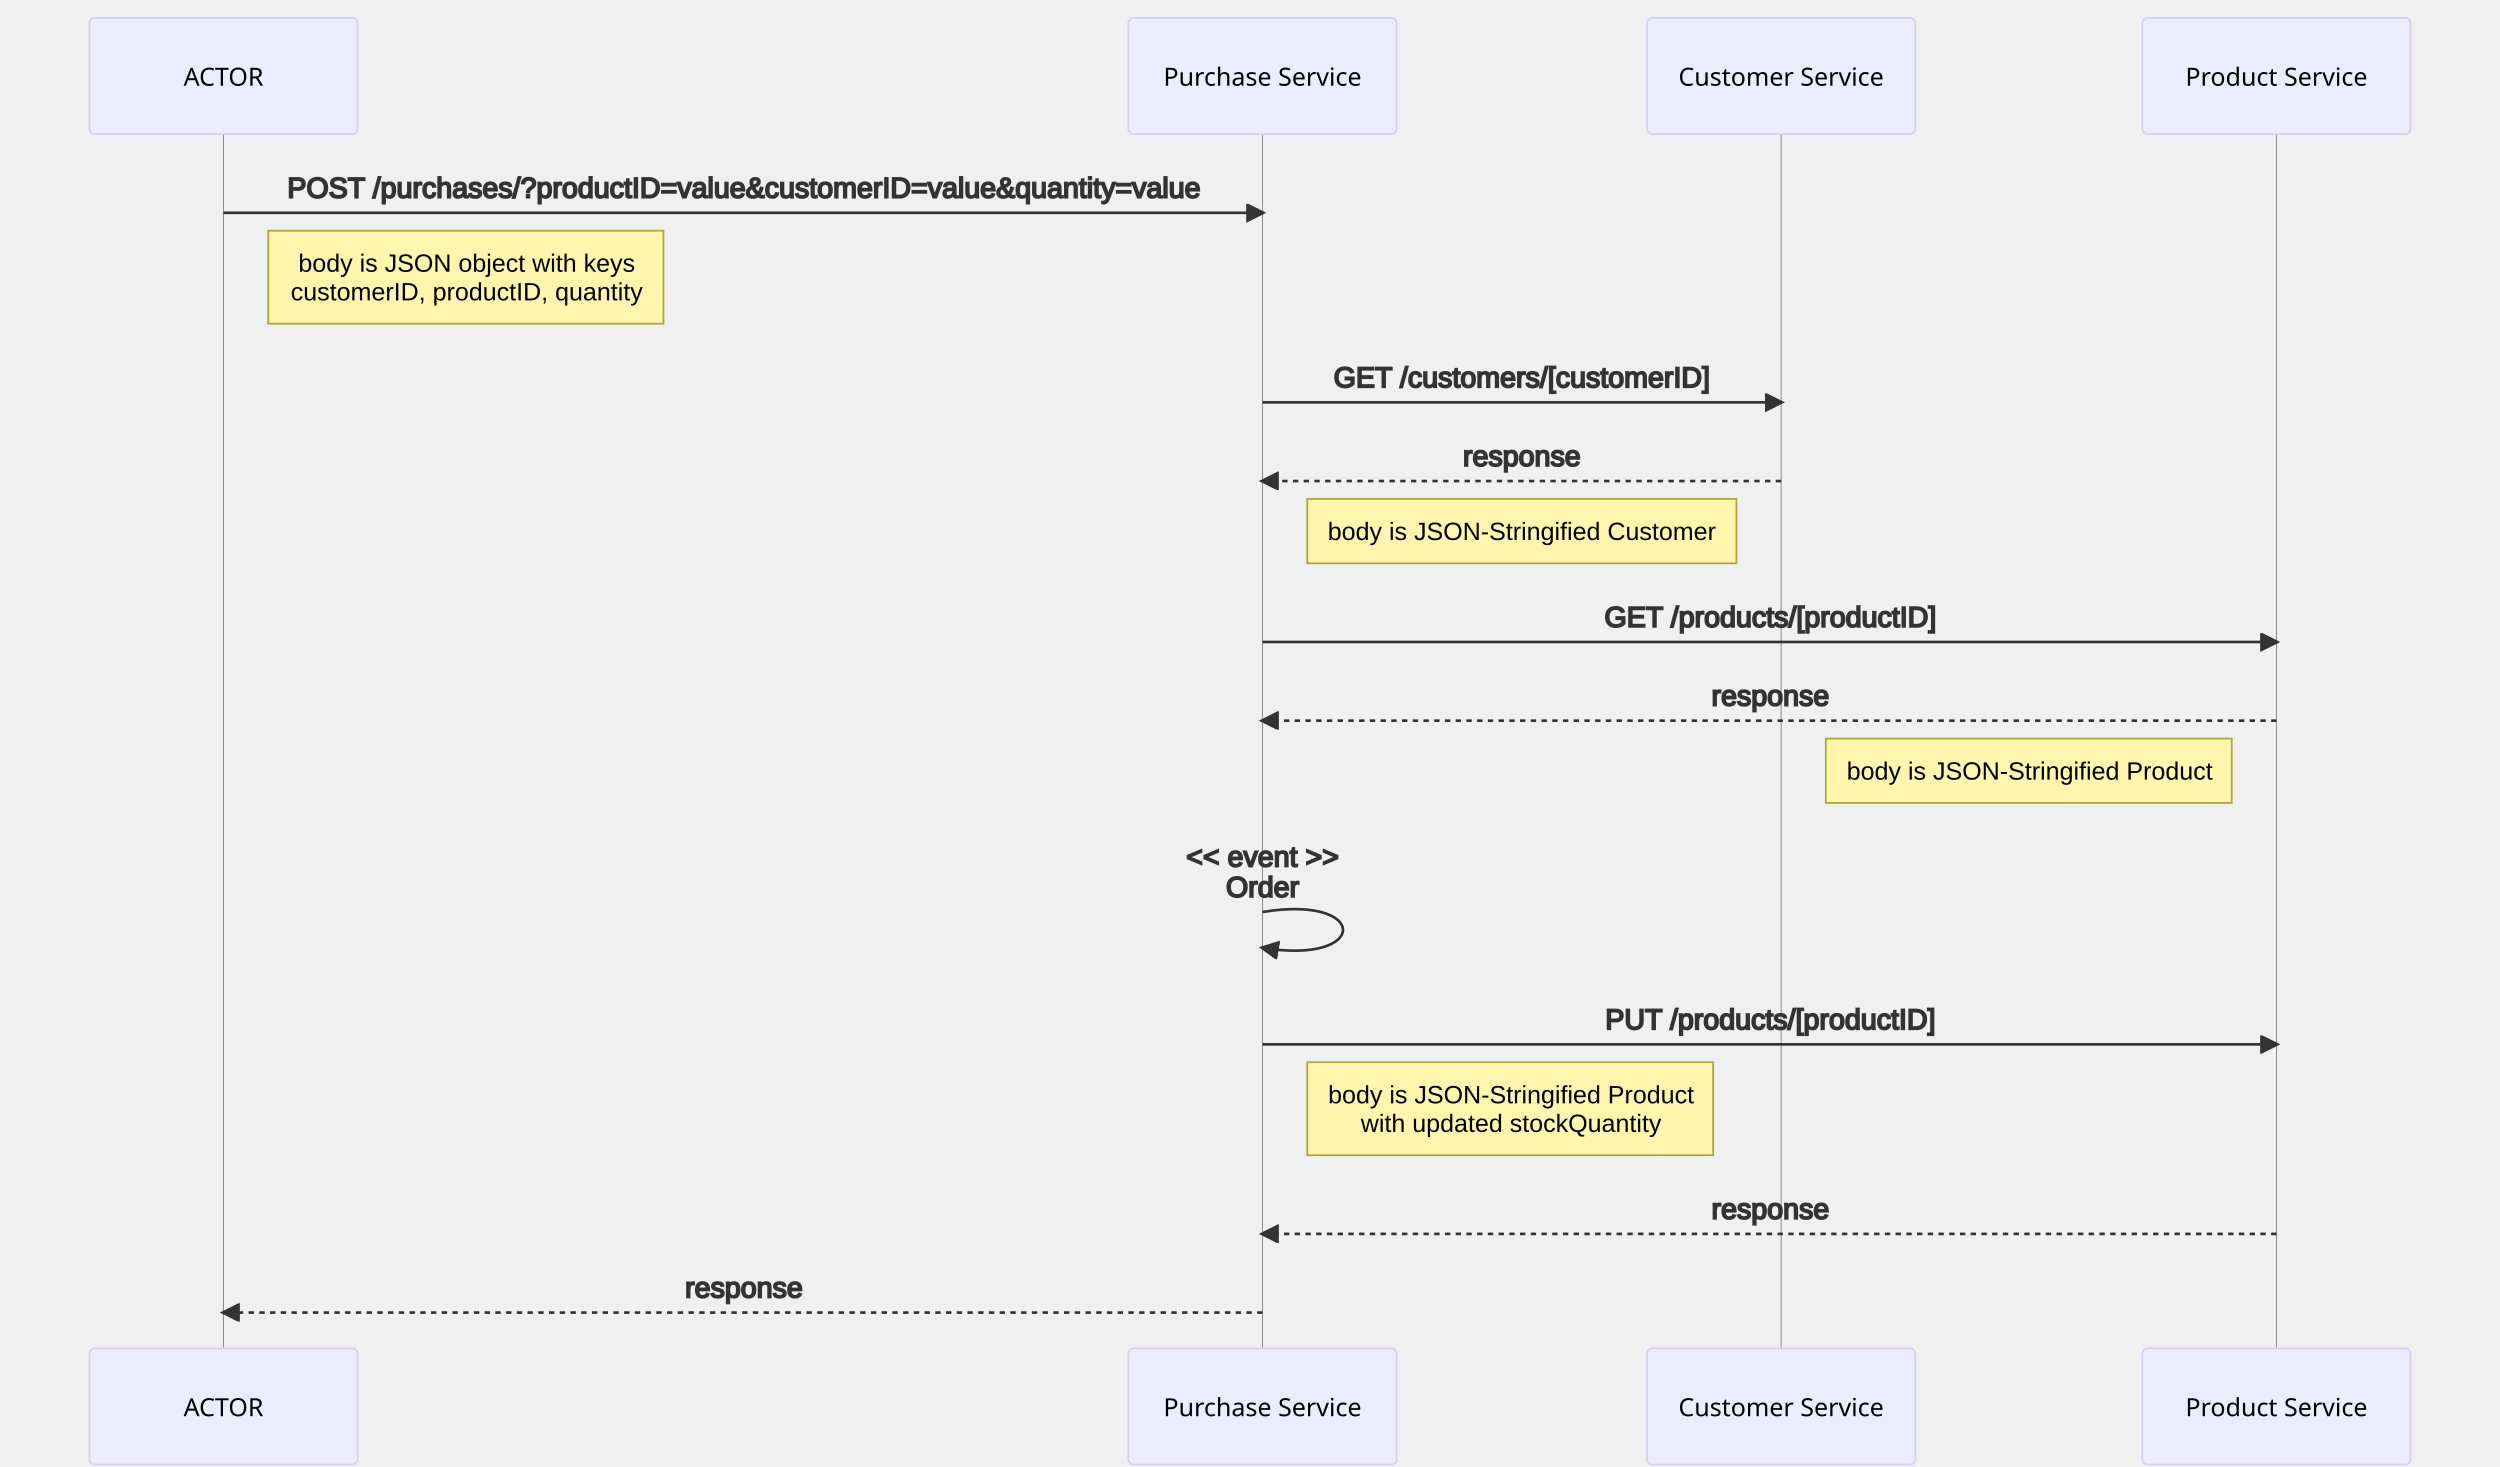
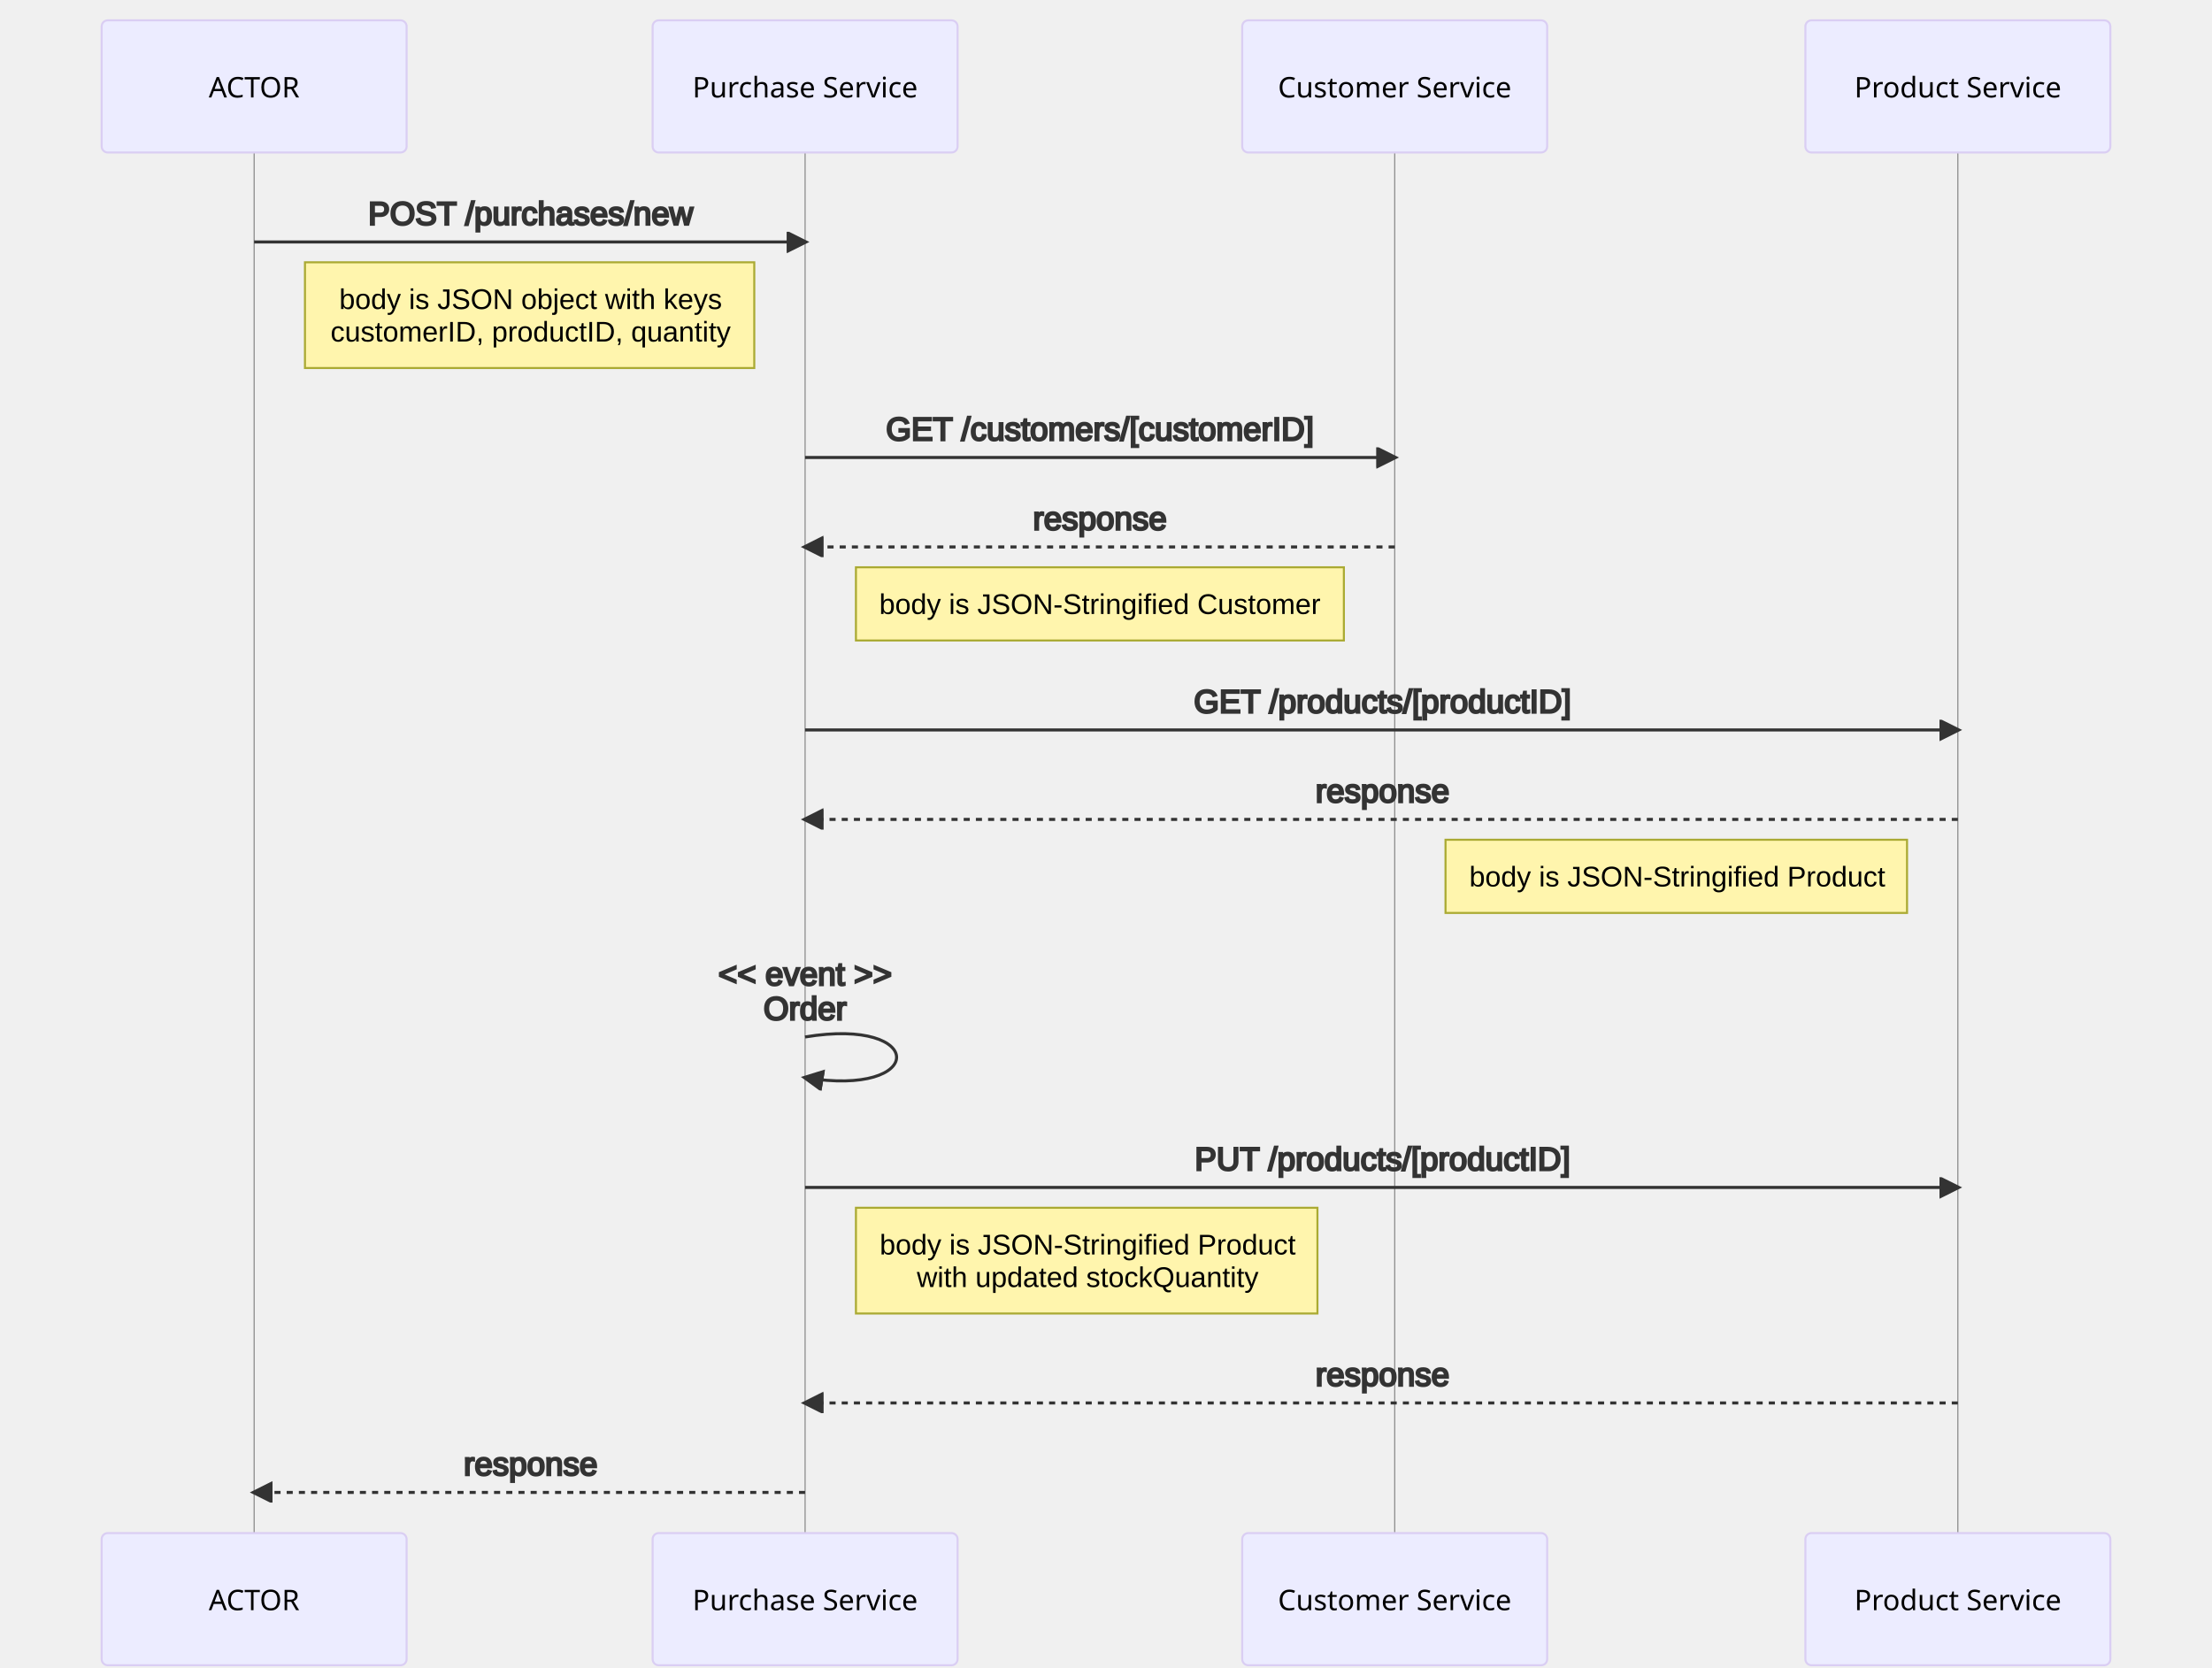
- <svg xmlns="http://www.w3.org/2000/svg" id="mermaid-1632232876667" width="100%" height="820" style="max-width: 1398px;" viewBox="-50 -10 1398 820">
-   <style>#mermaid-1632232876667{font-family:"trebuchet ms",verdana,arial,sans-serif;font-size:16px;fill:#333;}#mermaid-1632232876667 .error-icon{fill:#552222;}#mermaid-1632232876667 .error-text{fill:#552222;stroke:#552222;}#mermaid-1632232876667 .edge-thickness-normal{stroke-width:2px;}#mermaid-1632232876667 .edge-thickness-thick{stroke-width:3.5px;}#mermaid-1632232876667 .edge-pattern-solid{stroke-dasharray:0;}#mermaid-1632232876667 .edge-pattern-dashed{stroke-dasharray:3;}#mermaid-1632232876667 .edge-pattern-dotted{stroke-dasharray:2;}#mermaid-1632232876667 .marker{fill:#333333;stroke:#333333;}#mermaid-1632232876667 .marker.cross{stroke:#333333;}#mermaid-1632232876667 svg{font-family:"trebuchet ms",verdana,arial,sans-serif;font-size:16px;}#mermaid-1632232876667 .actor{stroke:hsl(259.626,59.777%,87.902%);fill:#ECECFF;}#mermaid-1632232876667 text.actor &gt; tspan{fill:black;stroke:none;}#mermaid-1632232876667 .actor-line{stroke:grey;}#mermaid-1632232876667 .messageLine0{stroke-width:1.5;stroke-dasharray:none;stroke:#333;}#mermaid-1632232876667 .messageLine1{stroke-width:1.5;stroke-dasharray:2,2;stroke:#333;}#mermaid-1632232876667 #arrowhead path{fill:#333;stroke:#333;}#mermaid-1632232876667 .sequenceNumber{fill:white;}#mermaid-1632232876667 #sequencenumber{fill:#333;}#mermaid-1632232876667 #crosshead path{fill:#333;stroke:#333;}#mermaid-1632232876667 .messageText{fill:#333;stroke:#333;}#mermaid-1632232876667 .labelBox{stroke:hsl(259.626,59.777%,87.902%);fill:#ECECFF;}#mermaid-1632232876667 .labelText,#mermaid-1632232876667 .labelText &gt; tspan{fill:black;stroke:none;}#mermaid-1632232876667 .loopText,#mermaid-1632232876667 .loopText &gt; tspan{fill:black;stroke:none;}#mermaid-1632232876667 .loopLine{stroke-width:2px;stroke-dasharray:2,2;stroke:hsl(259.626,59.777%,87.902%);fill:hsl(259.626,59.777%,87.902%);}#mermaid-1632232876667 .note{stroke:#aaaa33;fill:#fff5ad;}#mermaid-1632232876667 .noteText,#mermaid-1632232876667 .noteText &gt; tspan{fill:black;stroke:none;}#mermaid-1632232876667 .activation0{fill:#f4f4f4;stroke:#666;}#mermaid-1632232876667 .activation1{fill:#f4f4f4;stroke:#666;}#mermaid-1632232876667 .activation2{fill:#f4f4f4;stroke:#666;}#mermaid-1632232876667:root{--mermaid-font-family:"trebuchet ms",verdana,arial,sans-serif;}#mermaid-1632232876667 sequence{fill:apa;}</style>
+ <svg xmlns="http://www.w3.org/2000/svg" id="mermaid-1632526340830" width="100%" height="820" style="max-width: 1088px;" viewBox="-50 -10 1088 820">
+   <style>#mermaid-1632526340830{font-family:"trebuchet ms",verdana,arial,sans-serif;font-size:16px;fill:#333;}#mermaid-1632526340830 .error-icon{fill:#552222;}#mermaid-1632526340830 .error-text{fill:#552222;stroke:#552222;}#mermaid-1632526340830 .edge-thickness-normal{stroke-width:2px;}#mermaid-1632526340830 .edge-thickness-thick{stroke-width:3.5px;}#mermaid-1632526340830 .edge-pattern-solid{stroke-dasharray:0;}#mermaid-1632526340830 .edge-pattern-dashed{stroke-dasharray:3;}#mermaid-1632526340830 .edge-pattern-dotted{stroke-dasharray:2;}#mermaid-1632526340830 .marker{fill:#333333;stroke:#333333;}#mermaid-1632526340830 .marker.cross{stroke:#333333;}#mermaid-1632526340830 svg{font-family:"trebuchet ms",verdana,arial,sans-serif;font-size:16px;}#mermaid-1632526340830 .actor{stroke:hsl(259.626,59.777%,87.902%);fill:#ECECFF;}#mermaid-1632526340830 text.actor &gt; tspan{fill:black;stroke:none;}#mermaid-1632526340830 .actor-line{stroke:grey;}#mermaid-1632526340830 .messageLine0{stroke-width:1.5;stroke-dasharray:none;stroke:#333;}#mermaid-1632526340830 .messageLine1{stroke-width:1.5;stroke-dasharray:2,2;stroke:#333;}#mermaid-1632526340830 #arrowhead path{fill:#333;stroke:#333;}#mermaid-1632526340830 .sequenceNumber{fill:white;}#mermaid-1632526340830 #sequencenumber{fill:#333;}#mermaid-1632526340830 #crosshead path{fill:#333;stroke:#333;}#mermaid-1632526340830 .messageText{fill:#333;stroke:#333;}#mermaid-1632526340830 .labelBox{stroke:hsl(259.626,59.777%,87.902%);fill:#ECECFF;}#mermaid-1632526340830 .labelText,#mermaid-1632526340830 .labelText &gt; tspan{fill:black;stroke:none;}#mermaid-1632526340830 .loopText,#mermaid-1632526340830 .loopText &gt; tspan{fill:black;stroke:none;}#mermaid-1632526340830 .loopLine{stroke-width:2px;stroke-dasharray:2,2;stroke:hsl(259.626,59.777%,87.902%);fill:hsl(259.626,59.777%,87.902%);}#mermaid-1632526340830 .note{stroke:#aaaa33;fill:#fff5ad;}#mermaid-1632526340830 .noteText,#mermaid-1632526340830 .noteText &gt; tspan{fill:black;stroke:none;}#mermaid-1632526340830 .activation0{fill:#f4f4f4;stroke:#666;}#mermaid-1632526340830 .activation1{fill:#f4f4f4;stroke:#666;}#mermaid-1632526340830 .activation2{fill:#f4f4f4;stroke:#666;}#mermaid-1632526340830:root{--mermaid-font-family:"trebuchet ms",verdana,arial,sans-serif;}#mermaid-1632526340830 sequence{fill:apa;}</style>
  <g />
  <g>
    <line id="actor0" x1="75" y1="5" x2="75" y2="809" class="actor-line" stroke-width="0.5px" stroke="#999" />
    <rect x="0" y="0" fill="#eaeaea" stroke="#666" width="150" height="65" rx="3" ry="3" class="actor" />
    <text x="75" y="32.5" dominant-baseline="central" alignment-baseline="central" class="actor" style="text-anchor: middle; font-size: 14px; font-weight: 400; font-family: Open-Sans, sans-serif;">
      <tspan x="75" dy="0">ACTOR</tspan>
    </text>
  </g>
  <g>
-     <line id="actor1" x1="656" y1="5" x2="656" y2="809" class="actor-line" stroke-width="0.5px" stroke="#999" />
-     <rect x="581" y="0" fill="#eaeaea" stroke="#666" width="150" height="65" rx="3" ry="3" class="actor" />
-     <text x="656" y="32.5" dominant-baseline="central" alignment-baseline="central" class="actor" style="text-anchor: middle; font-size: 14px; font-weight: 400; font-family: Open-Sans, sans-serif;">
-       <tspan x="656" dy="0">Purchase Service</tspan>
+     <line id="actor1" x1="346" y1="5" x2="346" y2="809" class="actor-line" stroke-width="0.5px" stroke="#999" />
+     <rect x="271" y="0" fill="#eaeaea" stroke="#666" width="150" height="65" rx="3" ry="3" class="actor" />
+     <text x="346" y="32.5" dominant-baseline="central" alignment-baseline="central" class="actor" style="text-anchor: middle; font-size: 14px; font-weight: 400; font-family: Open-Sans, sans-serif;">
+       <tspan x="346" dy="0">Purchase Service</tspan>
    </text>
  </g>
  <g>
-     <line id="actor2" x1="946" y1="5" x2="946" y2="809" class="actor-line" stroke-width="0.5px" stroke="#999" />
-     <rect x="871" y="0" fill="#eaeaea" stroke="#666" width="150" height="65" rx="3" ry="3" class="actor" />
-     <text x="946" y="32.5" dominant-baseline="central" alignment-baseline="central" class="actor" style="text-anchor: middle; font-size: 14px; font-weight: 400; font-family: Open-Sans, sans-serif;">
-       <tspan x="946" dy="0">Customer Service</tspan>
+     <line id="actor2" x1="636" y1="5" x2="636" y2="809" class="actor-line" stroke-width="0.5px" stroke="#999" />
+     <rect x="561" y="0" fill="#eaeaea" stroke="#666" width="150" height="65" rx="3" ry="3" class="actor" />
+     <text x="636" y="32.5" dominant-baseline="central" alignment-baseline="central" class="actor" style="text-anchor: middle; font-size: 14px; font-weight: 400; font-family: Open-Sans, sans-serif;">
+       <tspan x="636" dy="0">Customer Service</tspan>
    </text>
  </g>
  <g>
-     <line id="actor3" x1="1223" y1="5" x2="1223" y2="809" class="actor-line" stroke-width="0.5px" stroke="#999" />
-     <rect x="1148" y="0" fill="#eaeaea" stroke="#666" width="150" height="65" rx="3" ry="3" class="actor" />
-     <text x="1223" y="32.5" dominant-baseline="central" alignment-baseline="central" class="actor" style="text-anchor: middle; font-size: 14px; font-weight: 400; font-family: Open-Sans, sans-serif;">
-       <tspan x="1223" dy="0">Product Service</tspan>
+     <line id="actor3" x1="913" y1="5" x2="913" y2="809" class="actor-line" stroke-width="0.5px" stroke="#999" />
+     <rect x="838" y="0" fill="#eaeaea" stroke="#666" width="150" height="65" rx="3" ry="3" class="actor" />
+     <text x="913" y="32.5" dominant-baseline="central" alignment-baseline="central" class="actor" style="text-anchor: middle; font-size: 14px; font-weight: 400; font-family: Open-Sans, sans-serif;">
+       <tspan x="913" dy="0">Product Service</tspan>
    </text>
  </g>
  <defs>
    <marker id="arrowhead" refX="9" refY="5" markerUnits="userSpaceOnUse" markerWidth="12" markerHeight="12" orient="auto">
      <path d="M 0 0 L 10 5 L 0 10 z" />
    </marker>
  </defs>
  <defs>
    <marker id="crosshead" markerWidth="15" markerHeight="8" orient="auto" refX="16" refY="4">
      <path fill="black" stroke="#000000" stroke-width="1px" d="M 9,2 V 6 L16,4 Z" style="stroke-dasharray: 0, 0;" />
      <path fill="none" stroke="#000000" stroke-width="1px" d="M 0,1 L 6,7 M 6,1 L 0,7" style="stroke-dasharray: 0, 0;" />
    </marker>
  </defs>
  <defs>
    <marker id="filled-head" refX="18" refY="7" markerWidth="20" markerHeight="28" orient="auto">
      <path d="M 18,7 L9,13 L14,7 L9,1 Z" />
    </marker>
  </defs>
  <defs>
    <marker id="sequencenumber" refX="15" refY="15" markerWidth="60" markerHeight="40" orient="auto">
      <circle cx="15" cy="15" r="6" />
    </marker>
  </defs>
-   <text x="366" y="80" text-anchor="middle" dominant-baseline="middle" alignment-baseline="middle" class="messageText" dy="1em" style="font-family: &quot;trebuchet ms&quot;, verdana, arial, sans-serif; font-size: 16px; font-weight: 400;">POST /purchases/?productID=value&amp;customerID=value&amp;quantity=value</text>
-   <line x1="75" y1="109" x2="656" y2="109" class="messageLine0" stroke-width="2" stroke="none" marker-end="url(#arrowhead)" style="fill: none;" />
+   <text x="211" y="80" text-anchor="middle" dominant-baseline="middle" alignment-baseline="middle" class="messageText" dy="1em" style="font-family: &quot;trebuchet ms&quot;, verdana, arial, sans-serif; font-size: 16px; font-weight: 400;">POST /purchases/new</text>
+   <line x1="75" y1="109" x2="346" y2="109" class="messageLine0" stroke-width="2" stroke="none" marker-end="url(#arrowhead)" style="fill: none;" />
  <g>
    <rect x="100" y="119" fill="#EDF2AE" stroke="#666" width="221" height="52" rx="0" ry="0" class="note" />
    <text x="211" y="124" text-anchor="middle" dominant-baseline="middle" alignment-baseline="middle" class="noteText" dy="1em" style="font-family: &quot;trebuchet ms&quot;, verdana, arial, sans-serif; font-size: 14px; font-weight: 400;">
      <tspan x="211">body is JSON object with keys</tspan>
    </text>
    <text x="211" y="140" text-anchor="middle" dominant-baseline="middle" alignment-baseline="middle" class="noteText" dy="1em" style="font-family: &quot;trebuchet ms&quot;, verdana, arial, sans-serif; font-size: 14px; font-weight: 400;">
      <tspan x="211">customerID, productID, quantity</tspan>
    </text>
  </g>
-   <text x="801" y="186" text-anchor="middle" dominant-baseline="middle" alignment-baseline="middle" class="messageText" dy="1em" style="font-family: &quot;trebuchet ms&quot;, verdana, arial, sans-serif; font-size: 16px; font-weight: 400;">GET /customers/[customerID]</text>
-   <line x1="656" y1="215" x2="946" y2="215" class="messageLine0" stroke-width="2" stroke="none" marker-end="url(#arrowhead)" style="fill: none;" />
-   <text x="801" y="230" text-anchor="middle" dominant-baseline="middle" alignment-baseline="middle" class="messageText" dy="1em" style="font-family: &quot;trebuchet ms&quot;, verdana, arial, sans-serif; font-size: 16px; font-weight: 400;">response</text>
-   <line x1="946" y1="259" x2="656" y2="259" class="messageLine1" stroke-width="2" stroke="none" marker-end="url(#arrowhead)" style="stroke-dasharray: 3, 3; fill: none;" />
+   <text x="491" y="186" text-anchor="middle" dominant-baseline="middle" alignment-baseline="middle" class="messageText" dy="1em" style="font-family: &quot;trebuchet ms&quot;, verdana, arial, sans-serif; font-size: 16px; font-weight: 400;">GET /customers/[customerID]</text>
+   <line x1="346" y1="215" x2="636" y2="215" class="messageLine0" stroke-width="2" stroke="none" marker-end="url(#arrowhead)" style="fill: none;" />
+   <text x="491" y="230" text-anchor="middle" dominant-baseline="middle" alignment-baseline="middle" class="messageText" dy="1em" style="font-family: &quot;trebuchet ms&quot;, verdana, arial, sans-serif; font-size: 16px; font-weight: 400;">response</text>
+   <line x1="636" y1="259" x2="346" y2="259" class="messageLine1" stroke-width="2" stroke="none" marker-end="url(#arrowhead)" style="stroke-dasharray: 3, 3; fill: none;" />
  <g>
-     <rect x="681" y="269" fill="#EDF2AE" stroke="#666" width="240" height="36" rx="0" ry="0" class="note" />
-     <text x="801" y="274" text-anchor="middle" dominant-baseline="middle" alignment-baseline="middle" class="noteText" dy="1em" style="font-family: &quot;trebuchet ms&quot;, verdana, arial, sans-serif; font-size: 14px; font-weight: 400;">
-       <tspan x="801">body is JSON-Stringified Customer</tspan>
+     <rect x="371" y="269" fill="#EDF2AE" stroke="#666" width="240" height="36" rx="0" ry="0" class="note" />
+     <text x="491" y="274" text-anchor="middle" dominant-baseline="middle" alignment-baseline="middle" class="noteText" dy="1em" style="font-family: &quot;trebuchet ms&quot;, verdana, arial, sans-serif; font-size: 14px; font-weight: 400;">
+       <tspan x="491">body is JSON-Stringified Customer</tspan>
    </text>
  </g>
-   <text x="940" y="320" text-anchor="middle" dominant-baseline="middle" alignment-baseline="middle" class="messageText" dy="1em" style="font-family: &quot;trebuchet ms&quot;, verdana, arial, sans-serif; font-size: 16px; font-weight: 400;">GET /products/[productID]</text>
-   <line x1="656" y1="349" x2="1223" y2="349" class="messageLine0" stroke-width="2" stroke="none" marker-end="url(#arrowhead)" style="fill: none;" />
-   <text x="940" y="364" text-anchor="middle" dominant-baseline="middle" alignment-baseline="middle" class="messageText" dy="1em" style="font-family: &quot;trebuchet ms&quot;, verdana, arial, sans-serif; font-size: 16px; font-weight: 400;">response</text>
-   <line x1="1223" y1="393" x2="656" y2="393" class="messageLine1" stroke-width="2" stroke="none" marker-end="url(#arrowhead)" style="stroke-dasharray: 3, 3; fill: none;" />
+   <text x="630" y="320" text-anchor="middle" dominant-baseline="middle" alignment-baseline="middle" class="messageText" dy="1em" style="font-family: &quot;trebuchet ms&quot;, verdana, arial, sans-serif; font-size: 16px; font-weight: 400;">GET /products/[productID]</text>
+   <line x1="346" y1="349" x2="913" y2="349" class="messageLine0" stroke-width="2" stroke="none" marker-end="url(#arrowhead)" style="fill: none;" />
+   <text x="630" y="364" text-anchor="middle" dominant-baseline="middle" alignment-baseline="middle" class="messageText" dy="1em" style="font-family: &quot;trebuchet ms&quot;, verdana, arial, sans-serif; font-size: 16px; font-weight: 400;">response</text>
+   <line x1="913" y1="393" x2="346" y2="393" class="messageLine1" stroke-width="2" stroke="none" marker-end="url(#arrowhead)" style="stroke-dasharray: 3, 3; fill: none;" />
  <g>
-     <rect x="971" y="403" fill="#EDF2AE" stroke="#666" width="227" height="36" rx="0" ry="0" class="note" />
-     <text x="1085" y="408" text-anchor="middle" dominant-baseline="middle" alignment-baseline="middle" class="noteText" dy="1em" style="font-family: &quot;trebuchet ms&quot;, verdana, arial, sans-serif; font-size: 14px; font-weight: 400;">
-       <tspan x="1085">body is JSON-Stringified Product</tspan>
+     <rect x="661" y="403" fill="#EDF2AE" stroke="#666" width="227" height="36" rx="0" ry="0" class="note" />
+     <text x="775" y="408" text-anchor="middle" dominant-baseline="middle" alignment-baseline="middle" class="noteText" dy="1em" style="font-family: &quot;trebuchet ms&quot;, verdana, arial, sans-serif; font-size: 14px; font-weight: 400;">
+       <tspan x="775">body is JSON-Stringified Product</tspan>
    </text>
  </g>
-   <text x="656" y="454" text-anchor="middle" dominant-baseline="middle" alignment-baseline="middle" class="messageText" dy="1em" style="font-family: &quot;trebuchet ms&quot;, verdana, arial, sans-serif; font-size: 16px; font-weight: 400;">&lt;&lt; event &gt;&gt;</text>
-   <text x="656" y="471" text-anchor="middle" dominant-baseline="middle" alignment-baseline="middle" class="messageText" dy="1em" style="font-family: &quot;trebuchet ms&quot;, verdana, arial, sans-serif; font-size: 16px; font-weight: 400;">Order</text>
-   <path d="M 656,500 C 716,490 716,530 656,520" class="messageLine0" stroke-width="2" stroke="none" marker-end="url(#arrowhead)" style="fill: none;" />
-   <text x="940" y="545" text-anchor="middle" dominant-baseline="middle" alignment-baseline="middle" class="messageText" dy="1em" style="font-family: &quot;trebuchet ms&quot;, verdana, arial, sans-serif; font-size: 16px; font-weight: 400;">PUT /products/[productID]</text>
-   <line x1="656" y1="574" x2="1223" y2="574" class="messageLine0" stroke-width="2" stroke="none" marker-end="url(#arrowhead)" style="fill: none;" />
+   <text x="346" y="454" text-anchor="middle" dominant-baseline="middle" alignment-baseline="middle" class="messageText" dy="1em" style="font-family: &quot;trebuchet ms&quot;, verdana, arial, sans-serif; font-size: 16px; font-weight: 400;">&lt;&lt; event &gt;&gt;</text>
+   <text x="346" y="471" text-anchor="middle" dominant-baseline="middle" alignment-baseline="middle" class="messageText" dy="1em" style="font-family: &quot;trebuchet ms&quot;, verdana, arial, sans-serif; font-size: 16px; font-weight: 400;">Order</text>
+   <path d="M 346,500 C 406,490 406,530 346,520" class="messageLine0" stroke-width="2" stroke="none" marker-end="url(#arrowhead)" style="fill: none;" />
+   <text x="630" y="545" text-anchor="middle" dominant-baseline="middle" alignment-baseline="middle" class="messageText" dy="1em" style="font-family: &quot;trebuchet ms&quot;, verdana, arial, sans-serif; font-size: 16px; font-weight: 400;">PUT /products/[productID]</text>
+   <line x1="346" y1="574" x2="913" y2="574" class="messageLine0" stroke-width="2" stroke="none" marker-end="url(#arrowhead)" style="fill: none;" />
  <g>
-     <rect x="681" y="584" fill="#EDF2AE" stroke="#666" width="227" height="52" rx="0" ry="0" class="note" />
-     <text x="795" y="589" text-anchor="middle" dominant-baseline="middle" alignment-baseline="middle" class="noteText" dy="1em" style="font-family: &quot;trebuchet ms&quot;, verdana, arial, sans-serif; font-size: 14px; font-weight: 400;">
-       <tspan x="795">body is JSON-Stringified Product</tspan>
+     <rect x="371" y="584" fill="#EDF2AE" stroke="#666" width="227" height="52" rx="0" ry="0" class="note" />
+     <text x="485" y="589" text-anchor="middle" dominant-baseline="middle" alignment-baseline="middle" class="noteText" dy="1em" style="font-family: &quot;trebuchet ms&quot;, verdana, arial, sans-serif; font-size: 14px; font-weight: 400;">
+       <tspan x="485">body is JSON-Stringified Product</tspan>
    </text>
-     <text x="795" y="605" text-anchor="middle" dominant-baseline="middle" alignment-baseline="middle" class="noteText" dy="1em" style="font-family: &quot;trebuchet ms&quot;, verdana, arial, sans-serif; font-size: 14px; font-weight: 400;">
-       <tspan x="795"> with updated stockQuantity</tspan>
+     <text x="485" y="605" text-anchor="middle" dominant-baseline="middle" alignment-baseline="middle" class="noteText" dy="1em" style="font-family: &quot;trebuchet ms&quot;, verdana, arial, sans-serif; font-size: 14px; font-weight: 400;">
+       <tspan x="485"> with updated stockQuantity</tspan>
    </text>
  </g>
-   <text x="940" y="651" text-anchor="middle" dominant-baseline="middle" alignment-baseline="middle" class="messageText" dy="1em" style="font-family: &quot;trebuchet ms&quot;, verdana, arial, sans-serif; font-size: 16px; font-weight: 400;">response</text>
-   <line x1="1223" y1="680" x2="656" y2="680" class="messageLine1" stroke-width="2" stroke="none" marker-end="url(#arrowhead)" style="stroke-dasharray: 3, 3; fill: none;" />
-   <text x="366" y="695" text-anchor="middle" dominant-baseline="middle" alignment-baseline="middle" class="messageText" dy="1em" style="font-family: &quot;trebuchet ms&quot;, verdana, arial, sans-serif; font-size: 16px; font-weight: 400;">response</text>
-   <line x1="656" y1="724" x2="75" y2="724" class="messageLine1" stroke-width="2" stroke="none" marker-end="url(#arrowhead)" style="stroke-dasharray: 3, 3; fill: none;" />
+   <text x="630" y="651" text-anchor="middle" dominant-baseline="middle" alignment-baseline="middle" class="messageText" dy="1em" style="font-family: &quot;trebuchet ms&quot;, verdana, arial, sans-serif; font-size: 16px; font-weight: 400;">response</text>
+   <line x1="913" y1="680" x2="346" y2="680" class="messageLine1" stroke-width="2" stroke="none" marker-end="url(#arrowhead)" style="stroke-dasharray: 3, 3; fill: none;" />
+   <text x="211" y="695" text-anchor="middle" dominant-baseline="middle" alignment-baseline="middle" class="messageText" dy="1em" style="font-family: &quot;trebuchet ms&quot;, verdana, arial, sans-serif; font-size: 16px; font-weight: 400;">response</text>
+   <line x1="346" y1="724" x2="75" y2="724" class="messageLine1" stroke-width="2" stroke="none" marker-end="url(#arrowhead)" style="stroke-dasharray: 3, 3; fill: none;" />
  <g>
    <rect x="0" y="744" fill="#eaeaea" stroke="#666" width="150" height="65" rx="3" ry="3" class="actor" />
    <text x="75" y="776.5" dominant-baseline="central" alignment-baseline="central" class="actor" style="text-anchor: middle; font-size: 14px; font-weight: 400; font-family: Open-Sans, sans-serif;">
      <tspan x="75" dy="0">ACTOR</tspan>
    </text>
  </g>
  <g>
-     <rect x="581" y="744" fill="#eaeaea" stroke="#666" width="150" height="65" rx="3" ry="3" class="actor" />
-     <text x="656" y="776.5" dominant-baseline="central" alignment-baseline="central" class="actor" style="text-anchor: middle; font-size: 14px; font-weight: 400; font-family: Open-Sans, sans-serif;">
-       <tspan x="656" dy="0">Purchase Service</tspan>
+     <rect x="271" y="744" fill="#eaeaea" stroke="#666" width="150" height="65" rx="3" ry="3" class="actor" />
+     <text x="346" y="776.5" dominant-baseline="central" alignment-baseline="central" class="actor" style="text-anchor: middle; font-size: 14px; font-weight: 400; font-family: Open-Sans, sans-serif;">
+       <tspan x="346" dy="0">Purchase Service</tspan>
    </text>
  </g>
  <g>
-     <rect x="871" y="744" fill="#eaeaea" stroke="#666" width="150" height="65" rx="3" ry="3" class="actor" />
-     <text x="946" y="776.5" dominant-baseline="central" alignment-baseline="central" class="actor" style="text-anchor: middle; font-size: 14px; font-weight: 400; font-family: Open-Sans, sans-serif;">
-       <tspan x="946" dy="0">Customer Service</tspan>
+     <rect x="561" y="744" fill="#eaeaea" stroke="#666" width="150" height="65" rx="3" ry="3" class="actor" />
+     <text x="636" y="776.5" dominant-baseline="central" alignment-baseline="central" class="actor" style="text-anchor: middle; font-size: 14px; font-weight: 400; font-family: Open-Sans, sans-serif;">
+       <tspan x="636" dy="0">Customer Service</tspan>
    </text>
  </g>
  <g>
-     <rect x="1148" y="744" fill="#eaeaea" stroke="#666" width="150" height="65" rx="3" ry="3" class="actor" />
-     <text x="1223" y="776.5" dominant-baseline="central" alignment-baseline="central" class="actor" style="text-anchor: middle; font-size: 14px; font-weight: 400; font-family: Open-Sans, sans-serif;">
-       <tspan x="1223" dy="0">Product Service</tspan>
+     <rect x="838" y="744" fill="#eaeaea" stroke="#666" width="150" height="65" rx="3" ry="3" class="actor" />
+     <text x="913" y="776.5" dominant-baseline="central" alignment-baseline="central" class="actor" style="text-anchor: middle; font-size: 14px; font-weight: 400; font-family: Open-Sans, sans-serif;">
+       <tspan x="913" dy="0">Product Service</tspan>
    </text>
  </g>
</svg>
